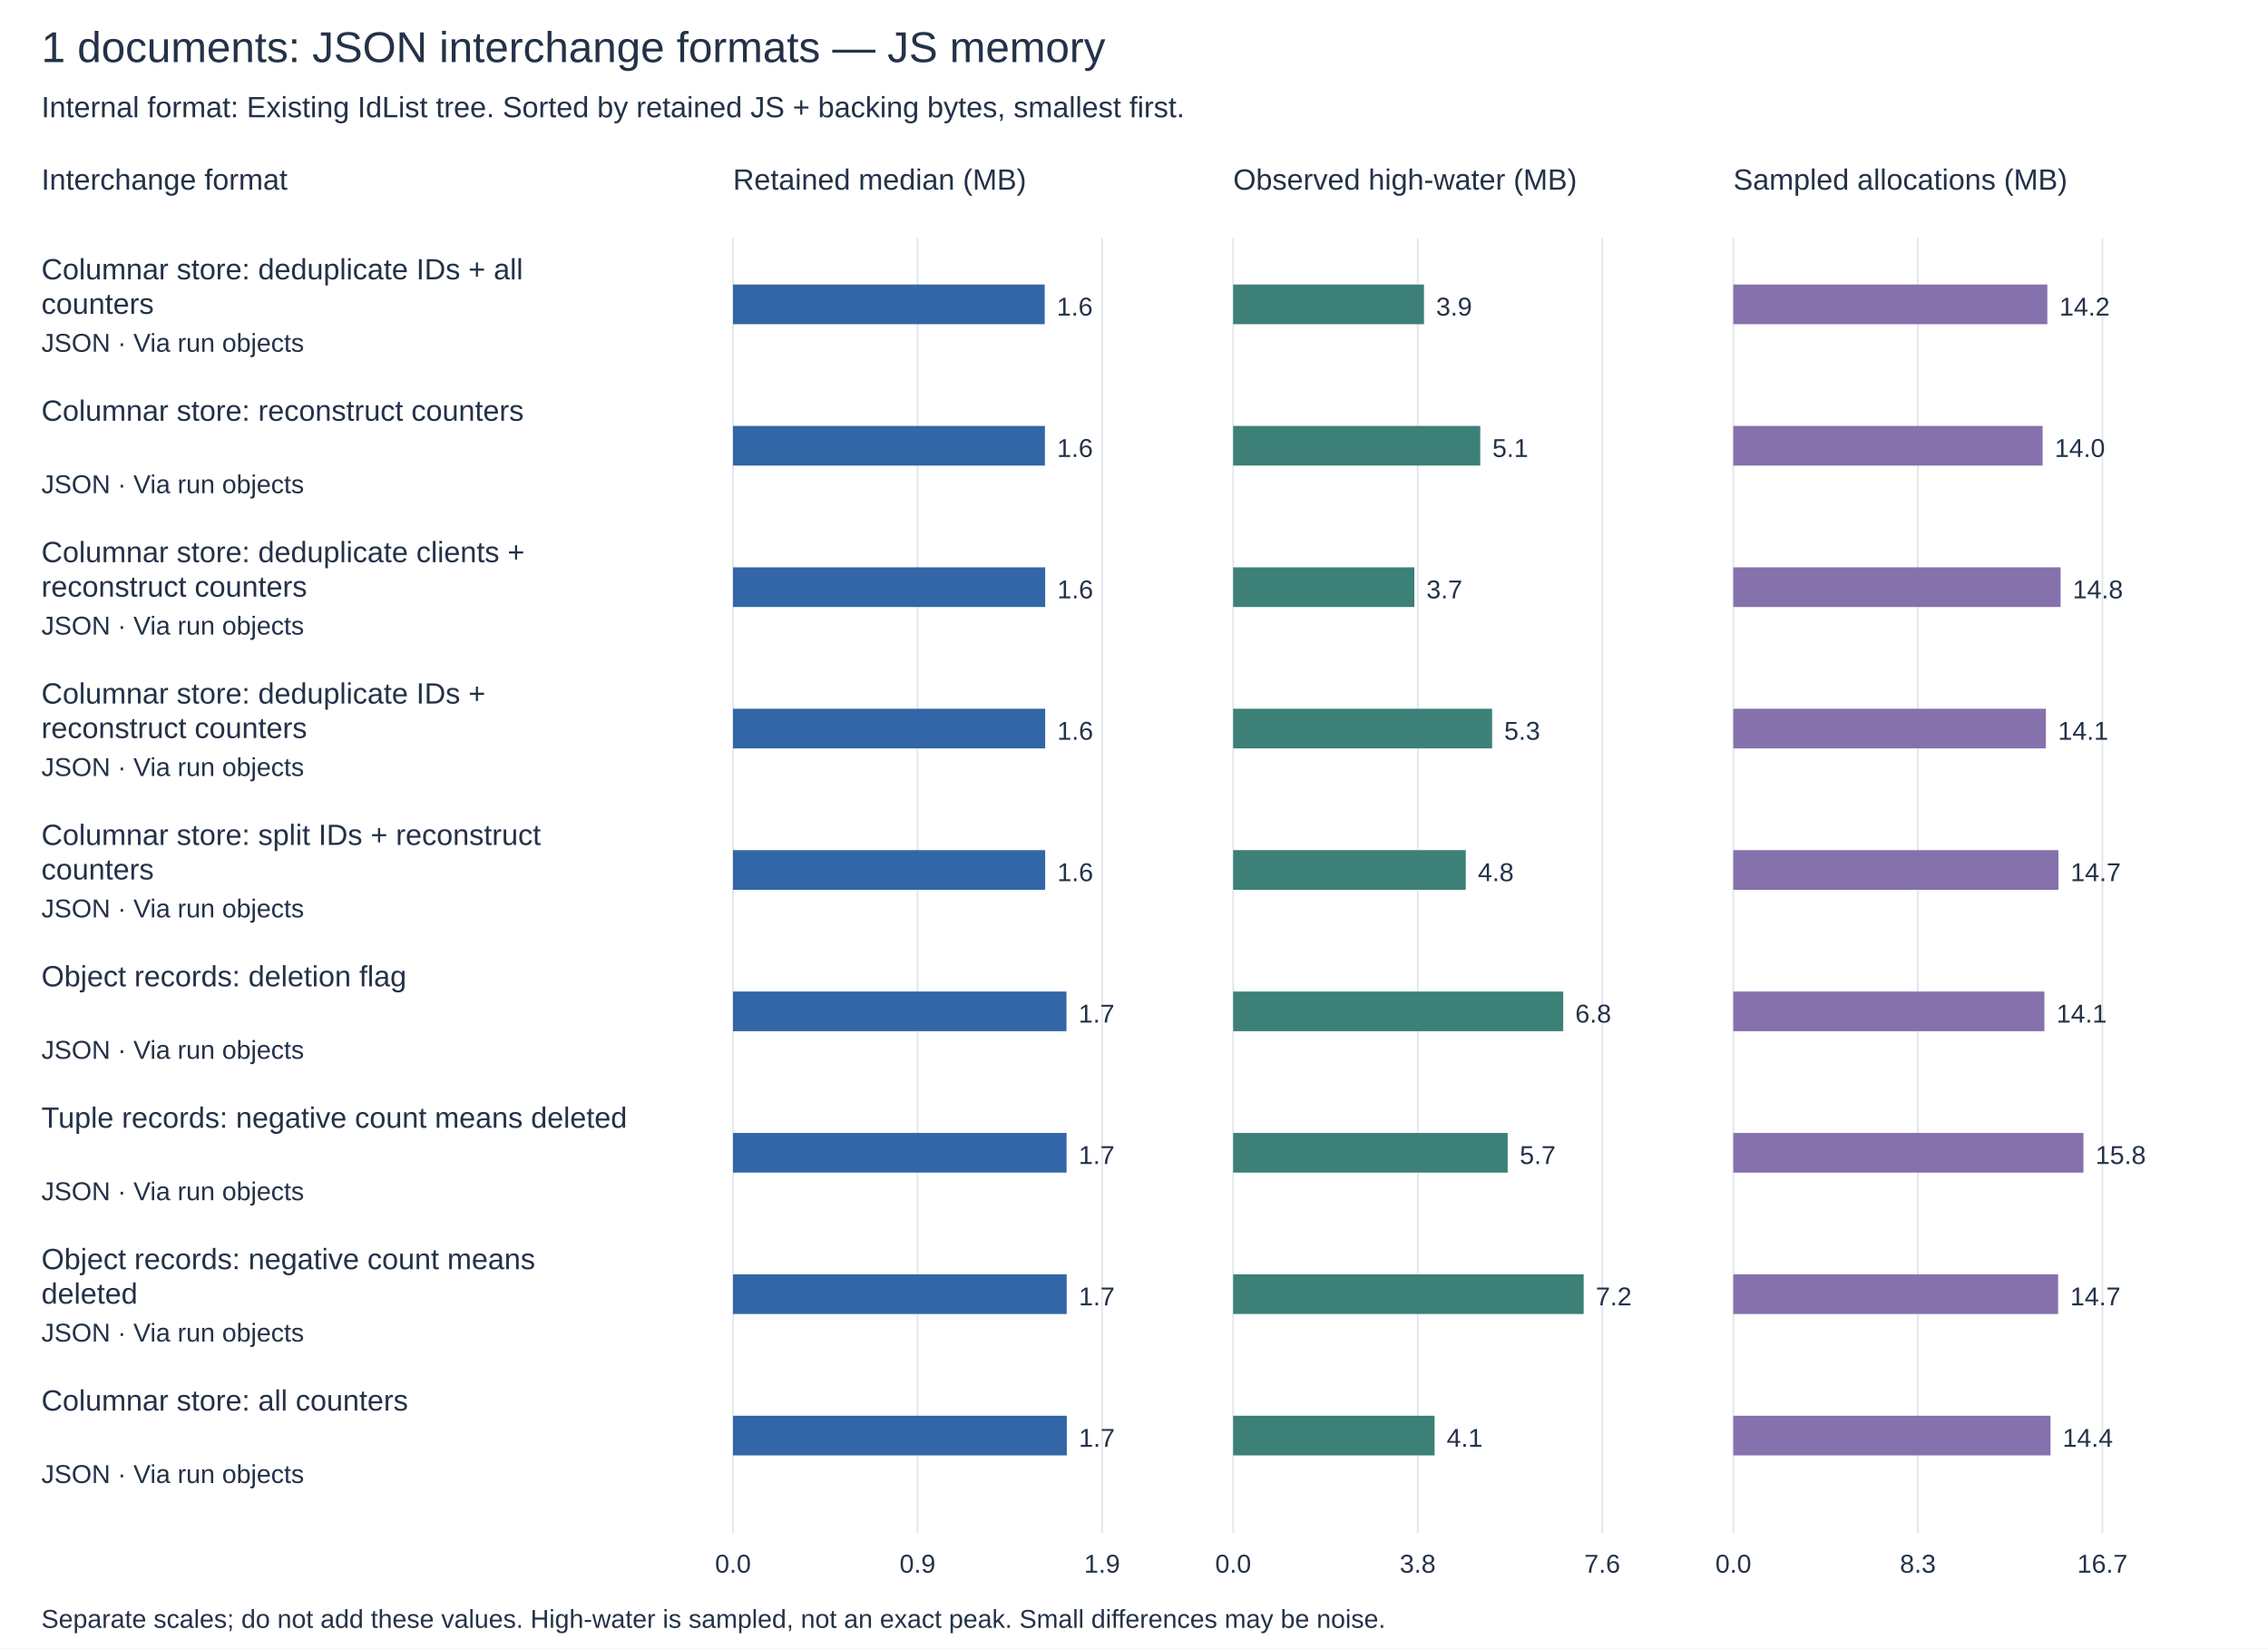
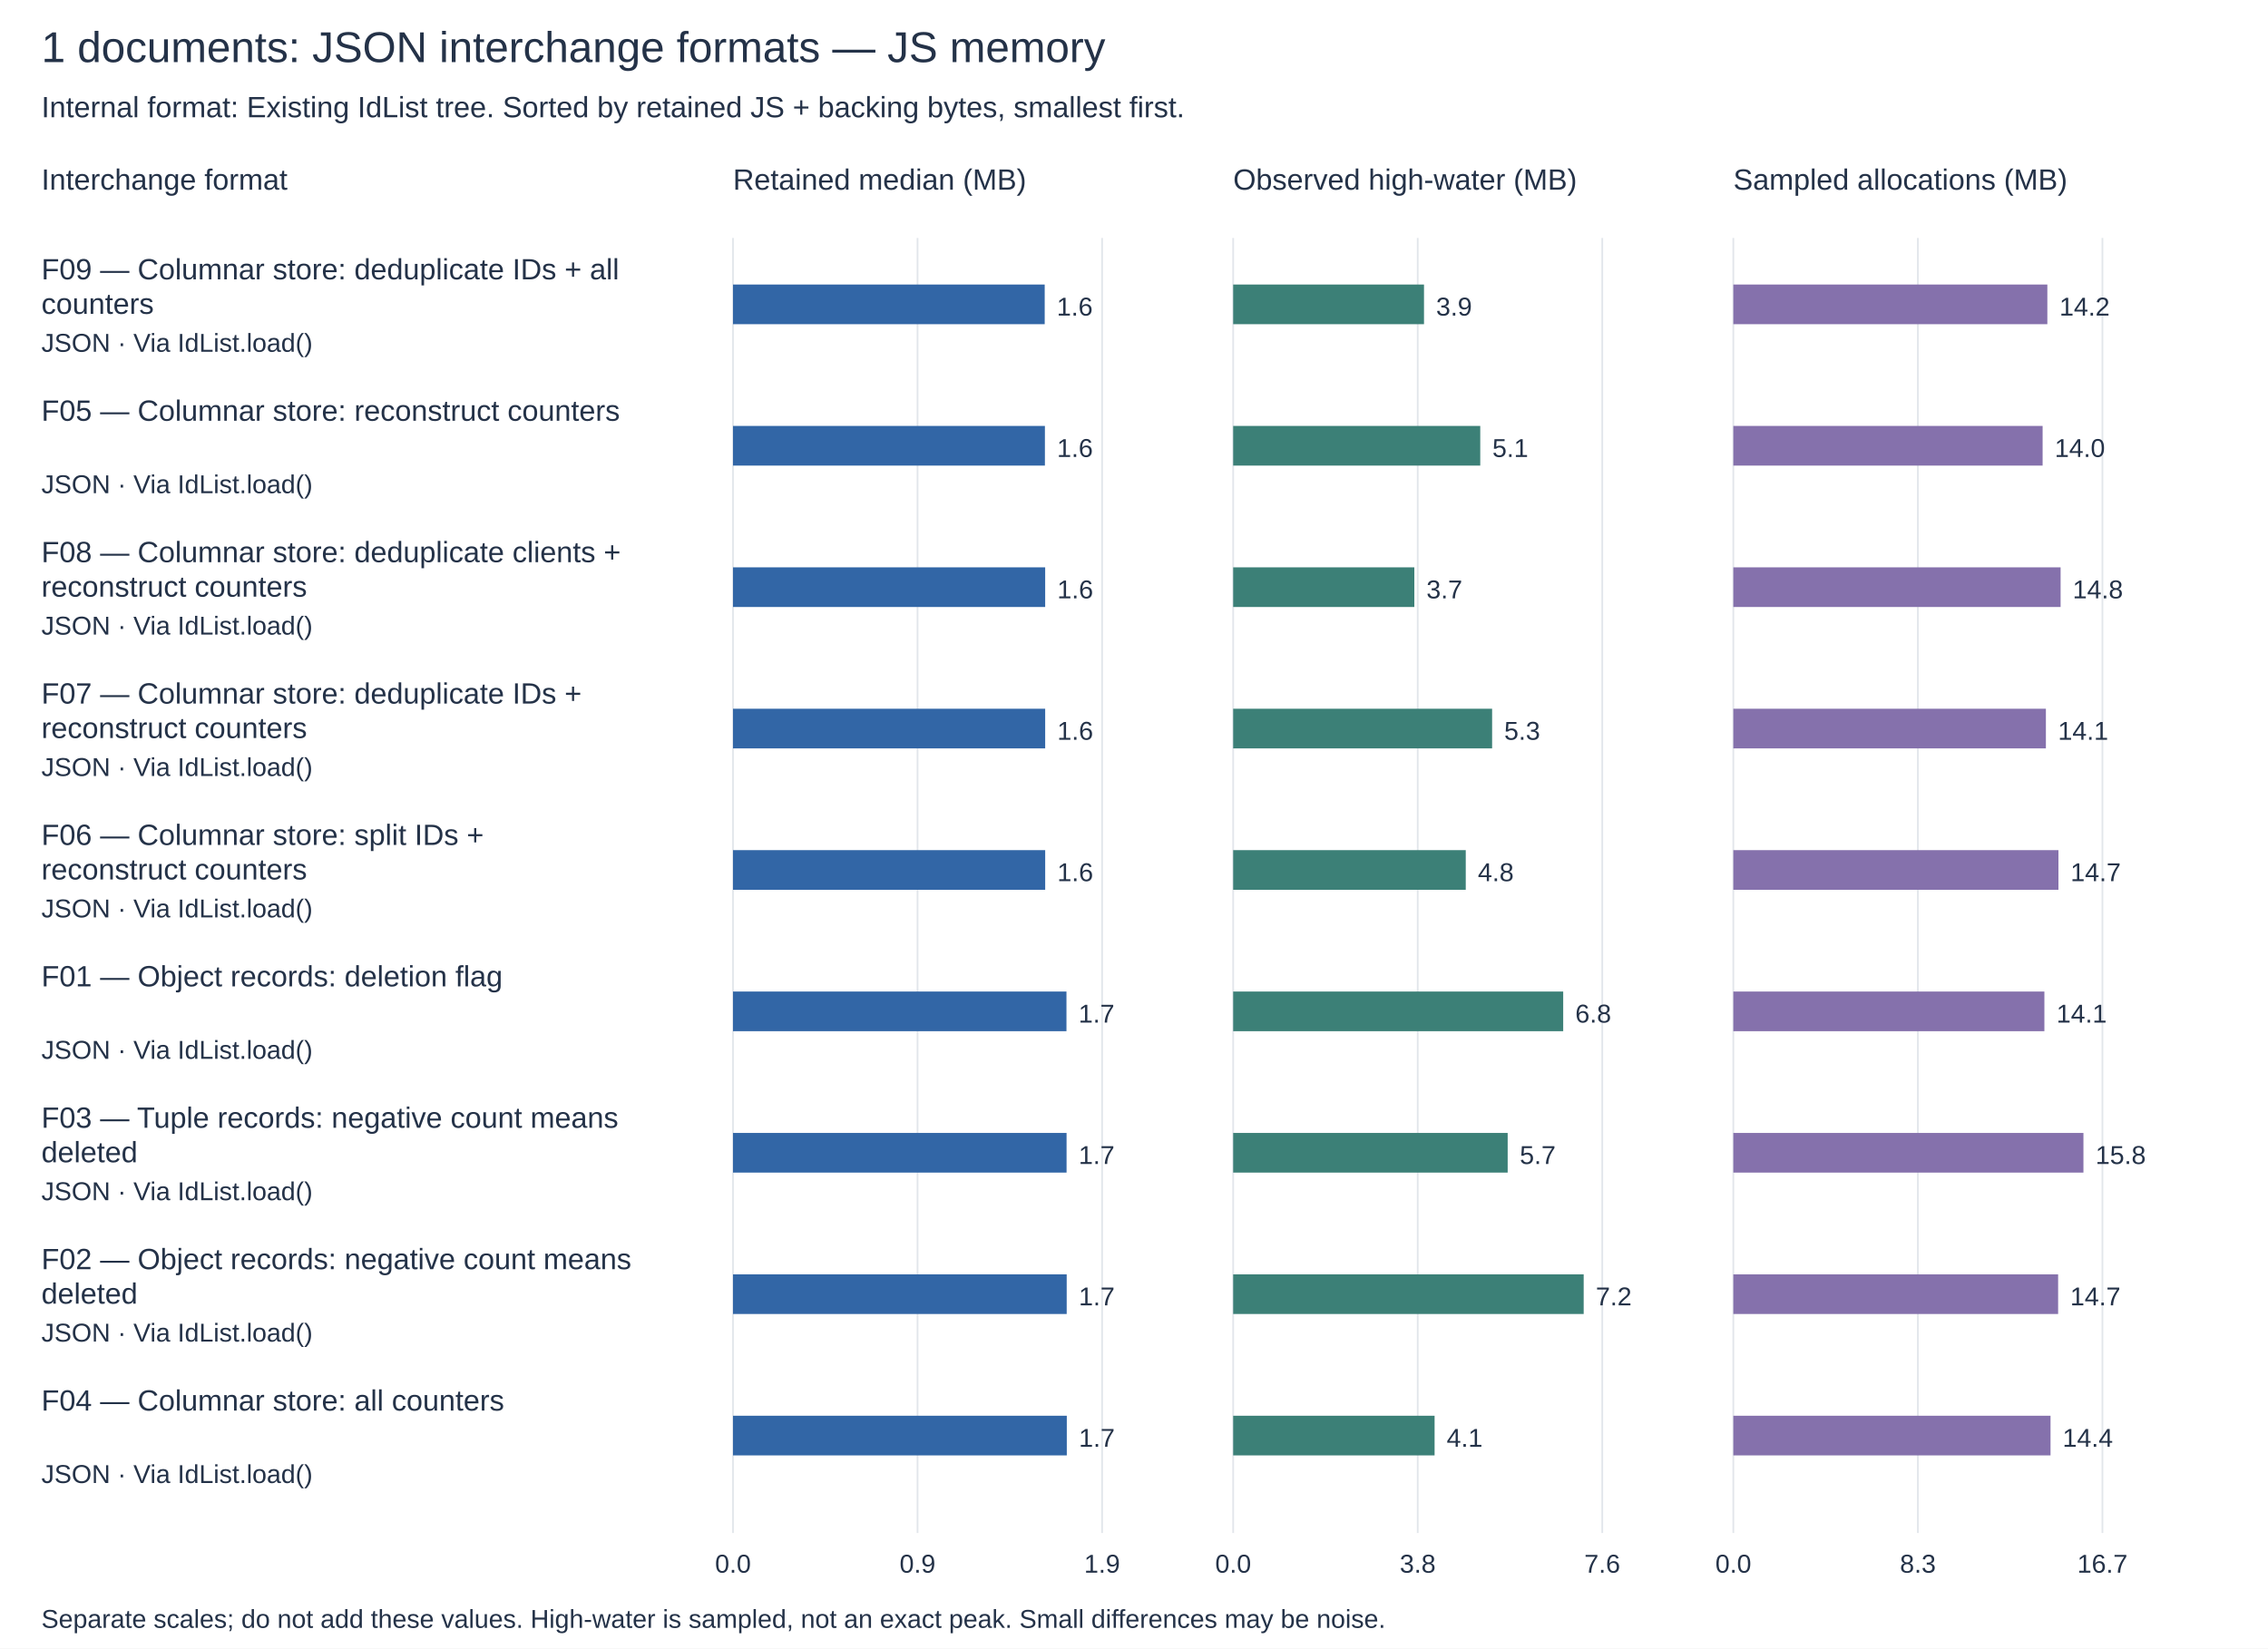
<svg xmlns="http://www.w3.org/2000/svg" width="1315" height="956" viewBox="0 0 1315 956" role="img" aria-labelledby="title desc">
  <style>text{font:17px Arial,Helvetica,sans-serif;fill:#243248}.small{font-size:15px}.title{font-size:25px;font-weight:500}</style>
  <rect width="1315" height="956" fill="white" />
  <text x="24" y="36" class="title">1 documents: JSON interchange formats — JS memory</text>
  <text x="24" y="68">Internal format: Existing IdList tree. Sorted by retained JS + backing bytes, smallest first.</text>
  <text x="24" y="110">Interchange format</text>
  <text x="425" y="110">Retained median (MB)</text>
  <line x1="425" x2="425" y1="138" y2="889" stroke="#e2e6eb" />
  <text x="425" y="912" class="small" text-anchor="middle">0.0</text>
  <line x1="532" x2="532" y1="138" y2="889" stroke="#e2e6eb" />
  <text x="532" y="912" class="small" text-anchor="middle">0.9</text>
  <line x1="639" x2="639" y1="138" y2="889" stroke="#e2e6eb" />
  <text x="639" y="912" class="small" text-anchor="middle">1.9</text>
  <rect x="425" y="165" width="180.724" height="23" fill="#3266a6" />
  <text x="612.724" y="183" class="small">1.6</text>
  <rect x="425" y="247" width="180.844" height="23" fill="#3266a6" />
  <text x="612.844" y="265" class="small">1.6</text>
  <rect x="425" y="329" width="180.999" height="23" fill="#3266a6" />
  <text x="612.999" y="347" class="small">1.6</text>
  <rect x="425" y="411" width="181.001" height="23" fill="#3266a6" />
  <text x="613.001" y="429" class="small">1.6</text>
  <rect x="425" y="493" width="181.007" height="23" fill="#3266a6" />
  <text x="613.007" y="511" class="small">1.6</text>
  <rect x="425" y="575" width="193.342" height="23" fill="#3266a6" />
  <text x="625.342" y="593" class="small">1.7</text>
  <rect x="425" y="657" width="193.401" height="23" fill="#3266a6" />
  <text x="625.401" y="675" class="small">1.7</text>
  <rect x="425" y="739" width="193.477" height="23" fill="#3266a6" />
  <text x="625.477" y="757" class="small">1.7</text>
  <rect x="425" y="821" width="193.536" height="23" fill="#3266a6" />
  <text x="625.536" y="839" class="small">1.7</text>
  <text x="715" y="110">Observed high-water (MB)</text>
  <line x1="715" x2="715" y1="138" y2="889" stroke="#e2e6eb" />
  <text x="715" y="912" class="small" text-anchor="middle">0.0</text>
  <line x1="822" x2="822" y1="138" y2="889" stroke="#e2e6eb" />
  <text x="822" y="912" class="small" text-anchor="middle">3.8</text>
  <line x1="929" x2="929" y1="138" y2="889" stroke="#e2e6eb" />
  <text x="929" y="912" class="small" text-anchor="middle">7.6</text>
  <rect x="715" y="165" width="110.646" height="23" fill="#3c8077" />
  <text x="832.646" y="183" class="small">3.9</text>
  <rect x="715" y="247" width="143.261" height="23" fill="#3c8077" />
  <text x="865.261" y="265" class="small">5.1</text>
  <rect x="715" y="329" width="105.045" height="23" fill="#3c8077" />
  <text x="827.045" y="347" class="small">3.7</text>
  <rect x="715" y="411" width="150.137" height="23" fill="#3c8077" />
  <text x="872.137" y="429" class="small">5.3</text>
  <rect x="715" y="493" width="134.853" height="23" fill="#3c8077" />
  <text x="856.853" y="511" class="small">4.8</text>
  <rect x="715" y="575" width="191.353" height="23" fill="#3c8077" />
  <text x="913.353" y="593" class="small">6.8</text>
  <rect x="715" y="657" width="159.16" height="23" fill="#3c8077" />
  <text x="881.16" y="675" class="small">5.7</text>
  <rect x="715" y="739" width="203.228" height="23" fill="#3c8077" />
  <text x="925.228" y="757" class="small">7.2</text>
  <rect x="715" y="821" width="116.783" height="23" fill="#3c8077" />
  <text x="838.783" y="839" class="small">4.1</text>
  <text x="1005" y="110">Sampled allocations (MB)</text>
  <line x1="1005" x2="1005" y1="138" y2="889" stroke="#e2e6eb" />
  <text x="1005" y="912" class="small" text-anchor="middle">0.0</text>
  <line x1="1112" x2="1112" y1="138" y2="889" stroke="#e2e6eb" />
  <text x="1112" y="912" class="small" text-anchor="middle">8.3</text>
  <line x1="1219" x2="1219" y1="138" y2="889" stroke="#e2e6eb" />
  <text x="1219" y="912" class="small" text-anchor="middle">16.7</text>
  <rect x="1005" y="165" width="182.064" height="23" fill="#8571ac" />
  <text x="1194.064" y="183" class="small">14.2</text>
  <rect x="1005" y="247" width="179.32" height="23" fill="#8571ac" />
  <text x="1191.32" y="265" class="small">14.0</text>
  <rect x="1005" y="329" width="189.75" height="23" fill="#8571ac" />
  <text x="1201.75" y="347" class="small">14.8</text>
  <rect x="1005" y="411" width="181.22" height="23" fill="#8571ac" />
  <text x="1193.22" y="429" class="small">14.1</text>
  <rect x="1005" y="493" width="188.501" height="23" fill="#8571ac" />
  <text x="1200.501" y="511" class="small">14.7</text>
  <rect x="1005" y="575" width="180.349" height="23" fill="#8571ac" />
  <text x="1192.349" y="593" class="small">14.1</text>
  <rect x="1005" y="657" width="202.989" height="23" fill="#8571ac" />
  <text x="1214.989" y="675" class="small">15.8</text>
  <rect x="1005" y="739" width="188.311" height="23" fill="#8571ac" />
  <text x="1200.311" y="757" class="small">14.7</text>
  <rect x="1005" y="821" width="183.907" height="23" fill="#8571ac" />
  <text x="1195.907" y="839" class="small">14.4</text>
-   <text x="24" y="162">Columnar store: deduplicate IDs + all</text>
+   <text x="24" y="162">F09 — Columnar store: deduplicate IDs + all</text>
  <text x="24" y="182">counters</text>
-   <text x="24" y="204" class="small">JSON · Via run objects</text>
-   <text x="24" y="244">Columnar store: reconstruct counters</text>
-   <text x="24" y="286" class="small">JSON · Via run objects</text>
-   <text x="24" y="326">Columnar store: deduplicate clients +</text>
+   <text x="24" y="204" class="small">JSON · Via IdList.load()</text>
+   <text x="24" y="244">F05 — Columnar store: reconstruct counters</text>
+   <text x="24" y="286" class="small">JSON · Via IdList.load()</text>
+   <text x="24" y="326">F08 — Columnar store: deduplicate clients +</text>
  <text x="24" y="346">reconstruct counters</text>
-   <text x="24" y="368" class="small">JSON · Via run objects</text>
-   <text x="24" y="408">Columnar store: deduplicate IDs +</text>
+   <text x="24" y="368" class="small">JSON · Via IdList.load()</text>
+   <text x="24" y="408">F07 — Columnar store: deduplicate IDs +</text>
  <text x="24" y="428">reconstruct counters</text>
-   <text x="24" y="450" class="small">JSON · Via run objects</text>
-   <text x="24" y="490">Columnar store: split IDs + reconstruct</text>
-   <text x="24" y="510">counters</text>
-   <text x="24" y="532" class="small">JSON · Via run objects</text>
-   <text x="24" y="572">Object records: deletion flag</text>
-   <text x="24" y="614" class="small">JSON · Via run objects</text>
-   <text x="24" y="654">Tuple records: negative count means deleted</text>
-   <text x="24" y="696" class="small">JSON · Via run objects</text>
-   <text x="24" y="736">Object records: negative count means</text>
+   <text x="24" y="450" class="small">JSON · Via IdList.load()</text>
+   <text x="24" y="490">F06 — Columnar store: split IDs +</text>
+   <text x="24" y="510">reconstruct counters</text>
+   <text x="24" y="532" class="small">JSON · Via IdList.load()</text>
+   <text x="24" y="572">F01 — Object records: deletion flag</text>
+   <text x="24" y="614" class="small">JSON · Via IdList.load()</text>
+   <text x="24" y="654">F03 — Tuple records: negative count means</text>
+   <text x="24" y="674">deleted</text>
+   <text x="24" y="696" class="small">JSON · Via IdList.load()</text>
+   <text x="24" y="736">F02 — Object records: negative count means</text>
  <text x="24" y="756">deleted</text>
-   <text x="24" y="778" class="small">JSON · Via run objects</text>
-   <text x="24" y="818">Columnar store: all counters</text>
-   <text x="24" y="860" class="small">JSON · Via run objects</text>
+   <text x="24" y="778" class="small">JSON · Via IdList.load()</text>
+   <text x="24" y="818">F04 — Columnar store: all counters</text>
+   <text x="24" y="860" class="small">JSON · Via IdList.load()</text>
  <text x="24" y="944" class="small">Separate scales; do not add these values. High-water is sampled, not an exact peak. Small differences may be noise.</text>
</svg>
